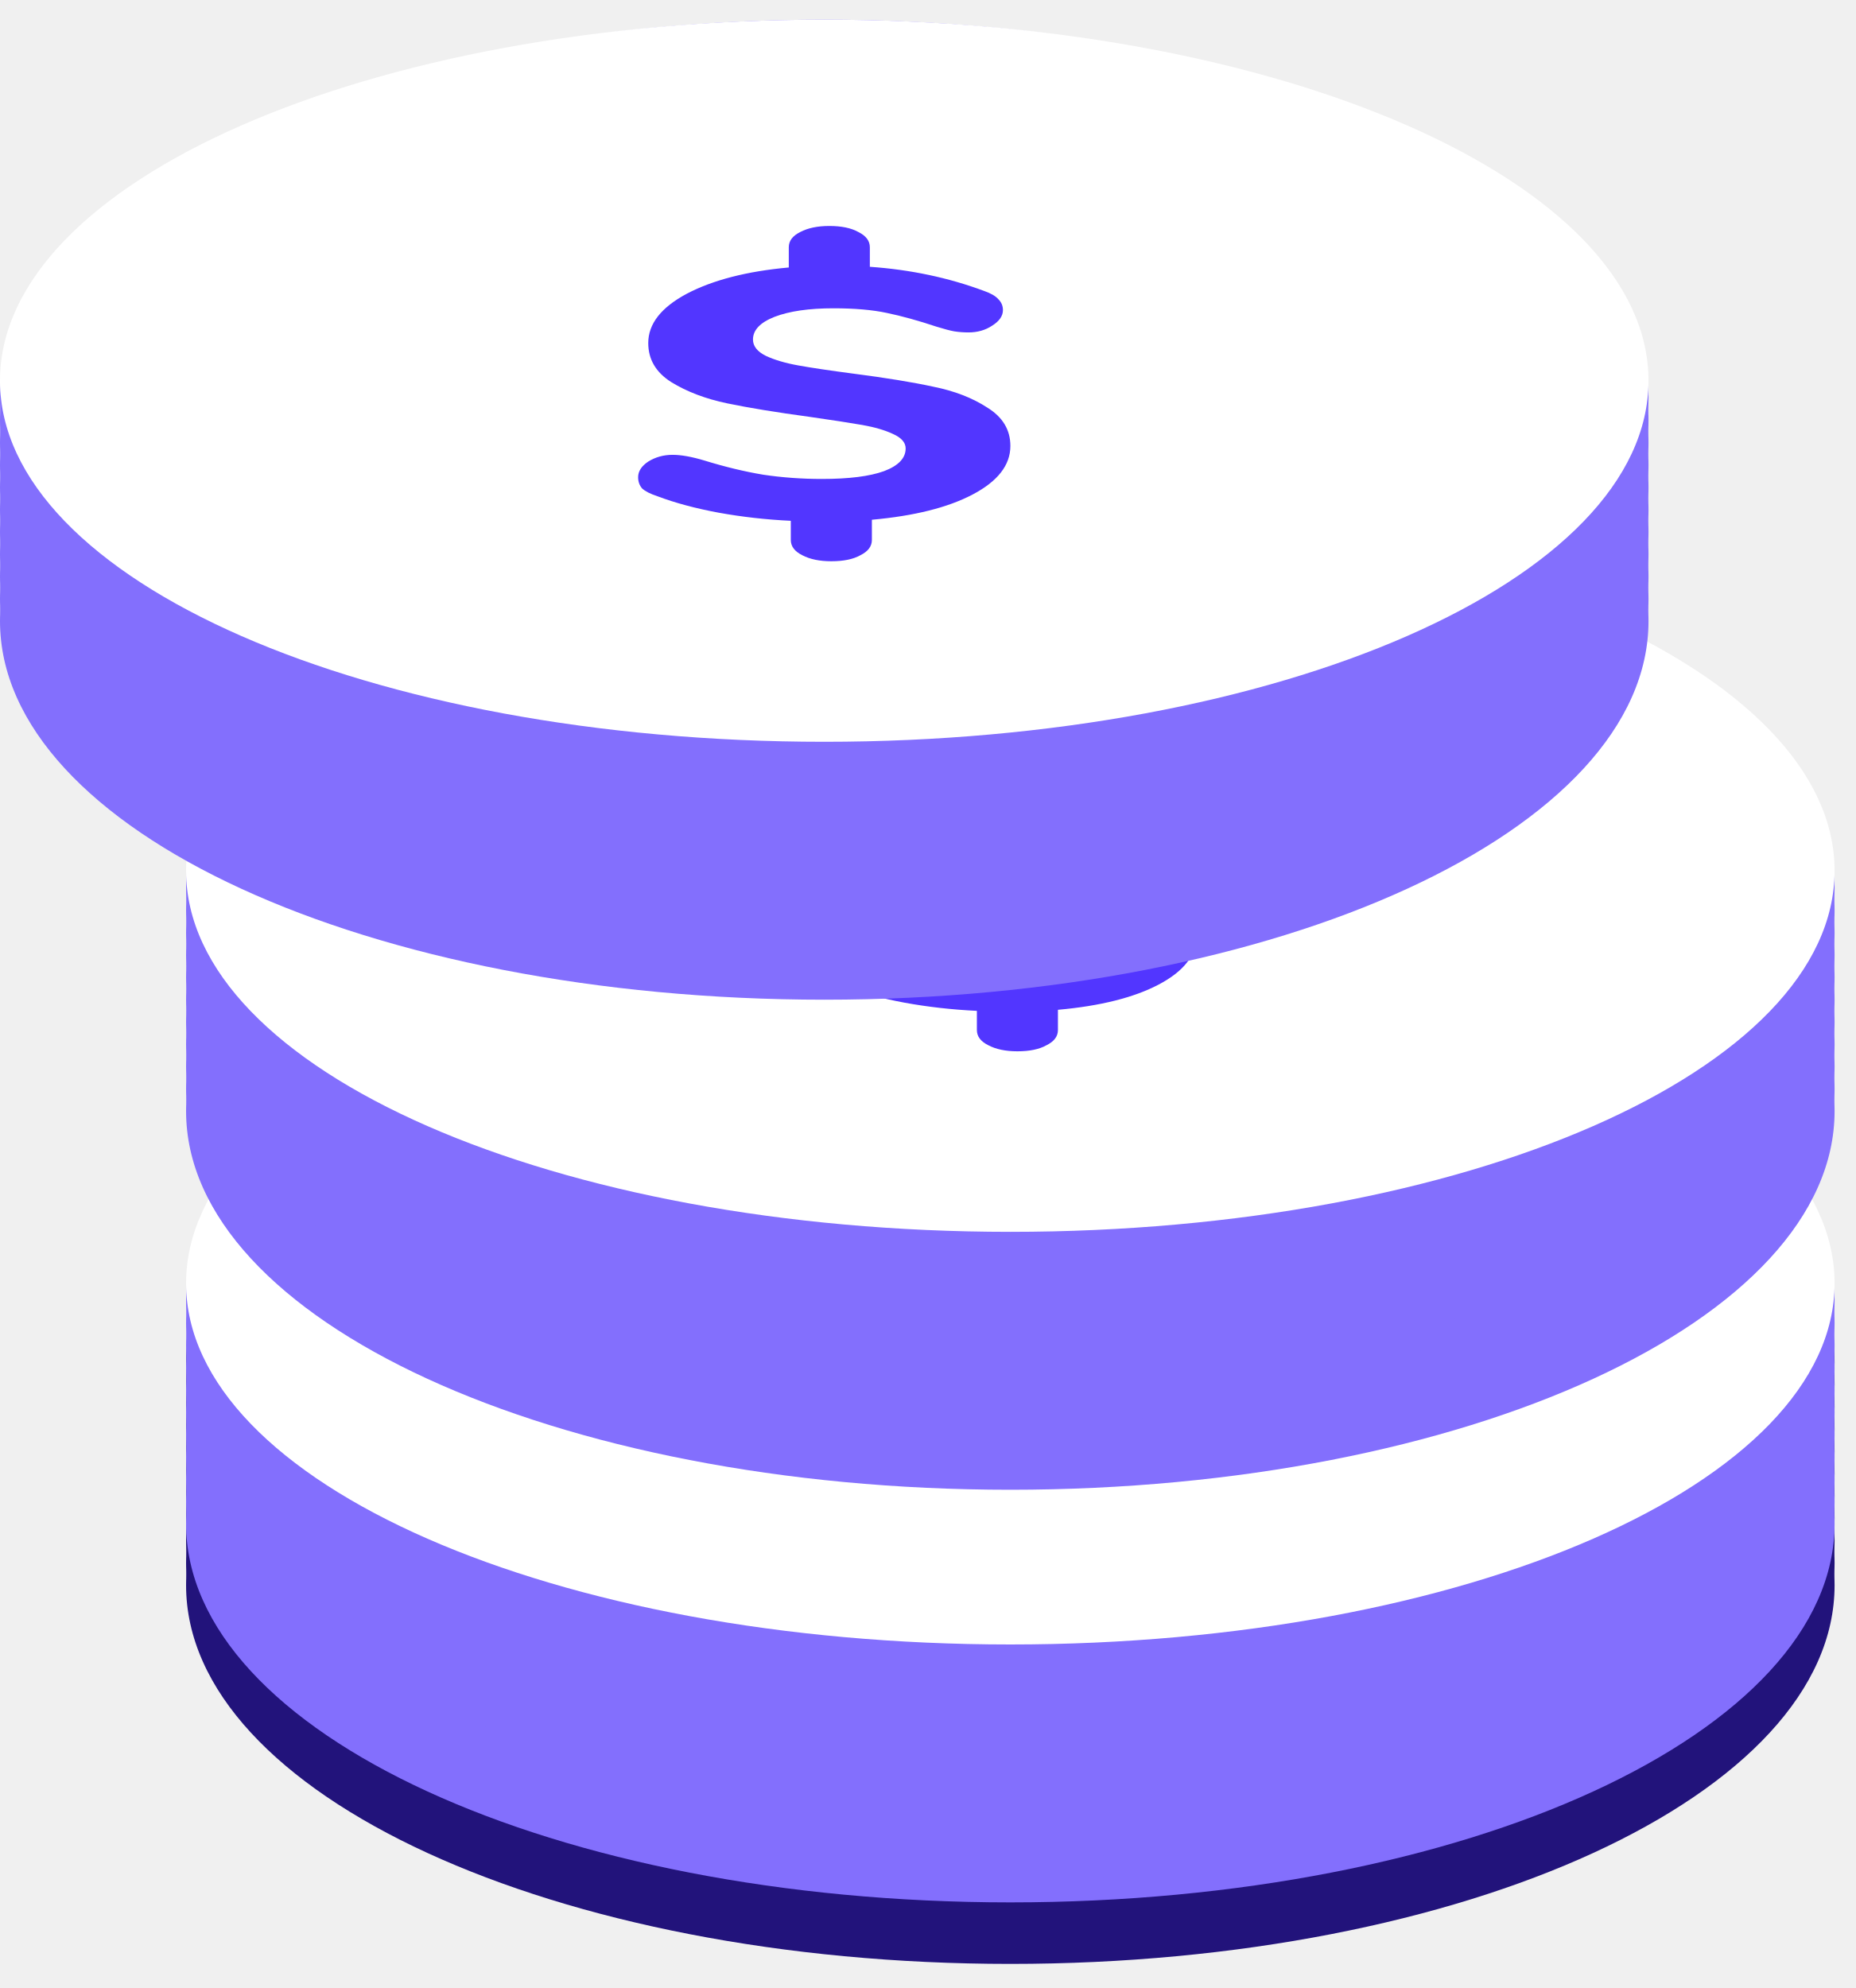
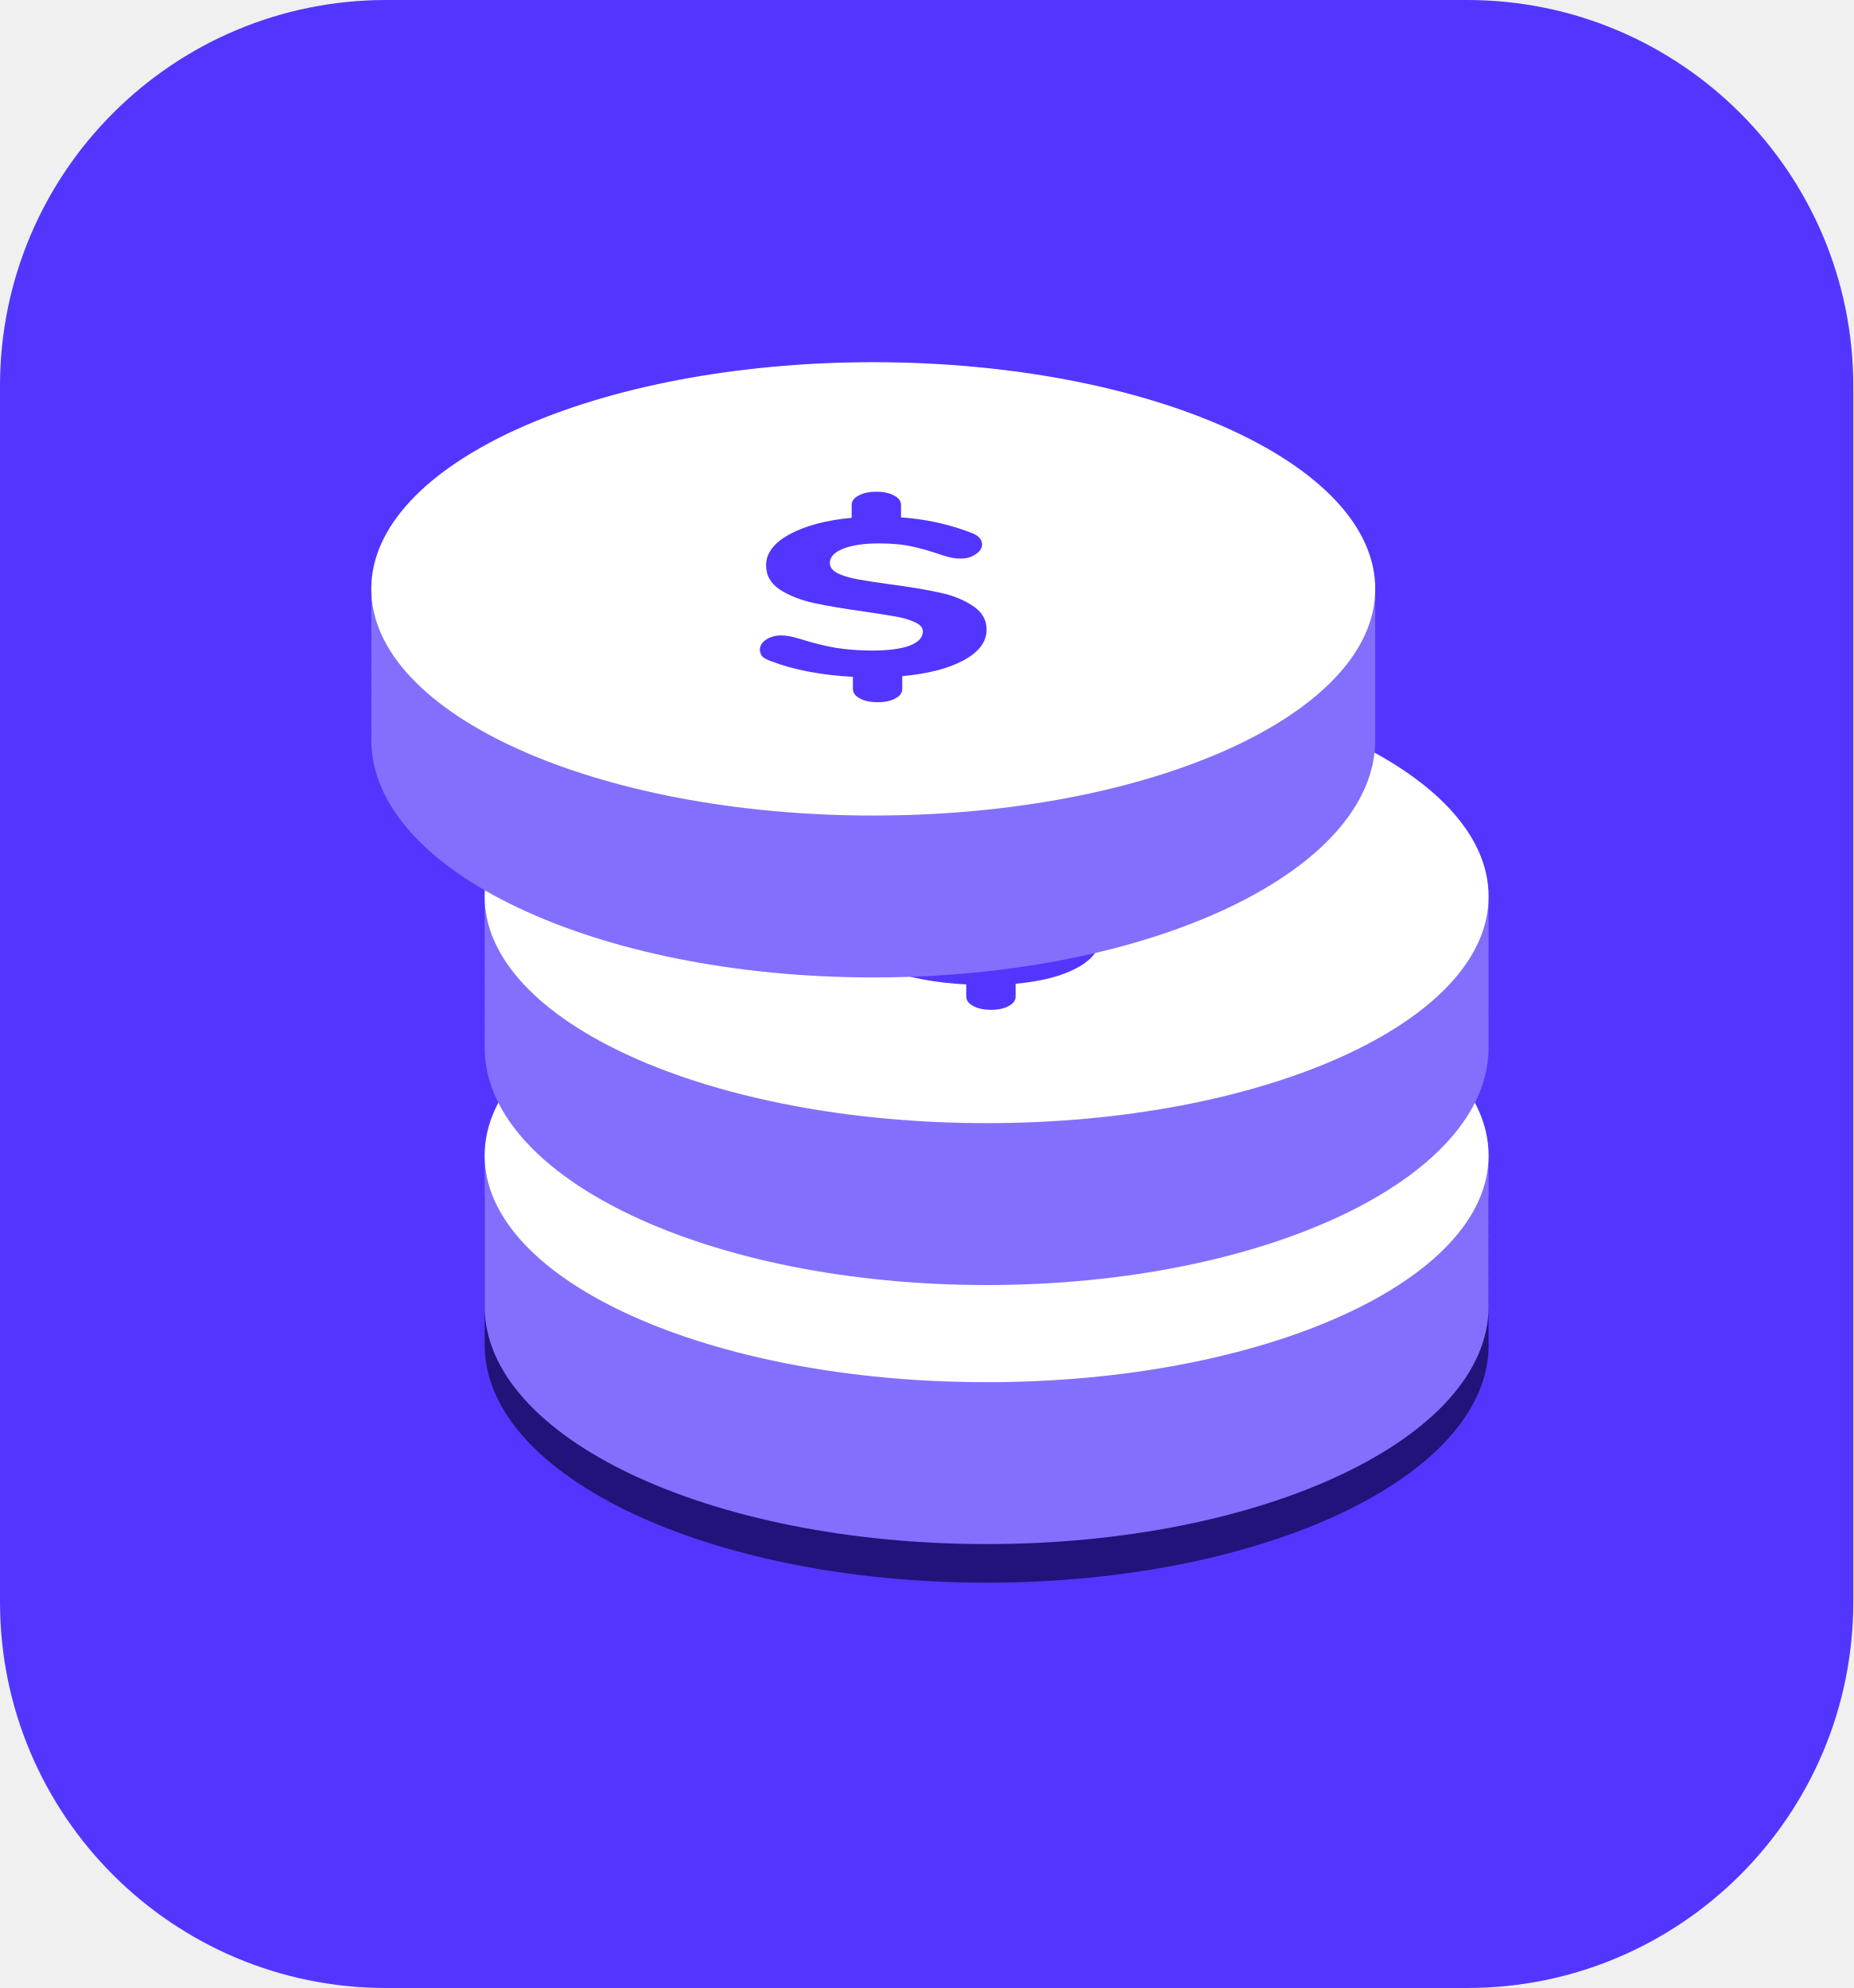
- <svg xmlns="http://www.w3.org/2000/svg" width="70" height="75" viewBox="0 0 70 75" fill="none">
-   <mask id="mask0_4_5058" style="mask-type:alpha" maskUnits="userSpaceOnUse" x="-23" y="-22" width="115" height="117">
-     <rect x="-23" y="-21.029" width="114.804" height="116" rx="20" fill="#5236FF" />
+ <svg xmlns="http://www.w3.org/2000/svg" width="96" height="103" viewBox="0 0 96 103" fill="none">
+   <rect width="96" height="103" rx="20" fill="#5236FF" />
+   <mask id="mask0_1_4127" style="mask-type:alpha" maskUnits="userSpaceOnUse" x="0" y="0" width="96" height="103">
+     <rect width="96" height="103" rx="20" fill="#5236FF" />
  </mask>
-   <g mask="url(#mask0_4_5058)">
-     <path d="M69.212 59.805C69.212 67.695 55.29 74.091 38.116 74.091C20.942 74.091 7.02 67.695 7.02 59.805C7.02 51.915 20.942 45.52 38.116 45.52C55.29 45.52 69.212 51.915 69.212 59.805Z" fill="#22137B" />
-     <path d="M69.212 58.965C69.212 66.854 55.29 73.25 38.116 73.25C20.942 73.25 7.02 66.854 7.02 58.965C7.02 51.075 20.942 44.679 38.116 44.679C55.29 44.679 69.212 51.075 69.212 58.965Z" fill="#22137B" />
-     <path d="M69.212 58.124C69.212 66.014 55.29 72.41 38.116 72.41C20.942 72.41 7.02 66.014 7.02 58.124C7.02 50.235 20.942 43.839 38.116 43.839C55.29 43.839 69.212 50.235 69.212 58.124Z" fill="#22137B" />
-     <path d="M69.212 57.284C69.212 65.174 55.29 71.57 38.116 71.57C20.942 71.57 7.02 65.174 7.02 57.284C7.02 49.394 20.942 42.998 38.116 42.998C55.29 42.998 69.212 49.394 69.212 57.284Z" fill="#22137B" />
-     <path d="M69.212 56.444C69.212 64.333 55.29 70.729 38.116 70.729C20.942 70.729 7.02 64.333 7.02 56.444C7.02 48.554 20.942 42.158 38.116 42.158C55.29 42.158 69.212 48.554 69.212 56.444Z" fill="#22137B" />
-     <path d="M69.212 55.603C69.212 63.493 55.29 69.889 38.116 69.889C20.942 69.889 7.02 63.493 7.02 55.603C7.02 47.714 20.942 41.318 38.116 41.318C55.29 41.318 69.212 47.714 69.212 55.603Z" fill="#22137B" />
-     <path d="M69.212 54.763C69.212 62.653 55.29 69.049 38.116 69.049C20.942 69.049 7.02 62.653 7.02 54.763C7.02 46.873 20.942 40.477 38.116 40.477C55.29 40.477 69.212 46.873 69.212 54.763Z" fill="#22137B" />
-     <path d="M69.212 53.923C69.212 61.812 55.29 68.208 38.116 68.208C20.942 68.208 7.02 61.812 7.02 53.923C7.02 46.033 20.942 39.637 38.116 39.637C55.29 39.637 69.212 46.033 69.212 53.923Z" fill="#22137B" />
-     <path d="M69.212 53.082C69.212 60.972 55.29 67.368 38.116 67.368C20.942 67.368 7.02 60.972 7.02 53.082C7.02 45.193 20.942 38.797 38.116 38.797C55.29 38.797 69.212 45.193 69.212 53.082Z" fill="#22137B" />
-     <path d="M69.212 52.242C69.212 60.132 55.29 66.528 38.116 66.528C20.942 66.528 7.02 60.132 7.02 52.242C7.02 44.352 20.942 37.956 38.116 37.956C55.29 37.956 69.212 44.352 69.212 52.242Z" fill="#22137B" />
-     <path d="M69.212 51.402C69.212 59.291 55.29 65.687 38.116 65.687C20.942 65.687 7.02 59.291 7.02 51.402C7.02 43.512 20.942 37.116 38.116 37.116C55.29 37.116 69.212 43.512 69.212 51.402Z" fill="#22137B" />
-     <path d="M69.212 57.485C69.212 65.374 55.29 71.77 38.116 71.77C20.942 71.77 7.02 65.374 7.02 57.485C7.02 49.595 20.942 43.199 38.116 43.199C55.29 43.199 69.212 49.595 69.212 57.485Z" fill="#836FFD" />
-     <path d="M69.212 56.644C69.212 64.534 55.29 70.93 38.116 70.93C20.942 70.93 7.02 64.534 7.02 56.644C7.02 48.755 20.942 42.359 38.116 42.359C55.29 42.359 69.212 48.755 69.212 56.644Z" fill="#836FFD" />
-     <path d="M69.212 55.804C69.212 63.694 55.29 70.09 38.116 70.09C20.942 70.09 7.02 63.694 7.02 55.804C7.02 47.914 20.942 41.519 38.116 41.519C55.29 41.519 69.212 47.914 69.212 55.804Z" fill="#836FFD" />
-     <path d="M69.212 54.964C69.212 62.853 55.29 69.249 38.116 69.249C20.942 69.249 7.02 62.853 7.02 54.964C7.02 47.074 20.942 40.678 38.116 40.678C55.29 40.678 69.212 47.074 69.212 54.964Z" fill="#836FFD" />
-     <path d="M69.212 54.123C69.212 62.013 55.29 68.409 38.116 68.409C20.942 68.409 7.02 62.013 7.02 54.123C7.02 46.234 20.942 39.838 38.116 39.838C55.29 39.838 69.212 46.234 69.212 54.123Z" fill="#836FFD" />
-     <path d="M69.212 53.283C69.212 61.173 55.29 67.569 38.116 67.569C20.942 67.569 7.02 61.173 7.02 53.283C7.02 45.393 20.942 38.998 38.116 38.998C55.29 38.998 69.212 45.393 69.212 53.283Z" fill="#836FFD" />
-     <path d="M69.212 52.443C69.212 60.332 55.29 66.728 38.116 66.728C20.942 66.728 7.02 60.332 7.02 52.443C7.02 44.553 20.942 38.157 38.116 38.157C55.29 38.157 69.212 44.553 69.212 52.443Z" fill="#836FFD" />
-     <path d="M69.212 51.602C69.212 59.492 55.29 65.888 38.116 65.888C20.942 65.888 7.02 59.492 7.02 51.602C7.02 43.713 20.942 37.317 38.116 37.317C55.29 37.317 69.212 43.713 69.212 51.602Z" fill="#836FFD" />
-     <path d="M69.212 50.762C69.212 58.652 55.29 65.048 38.116 65.048C20.942 65.048 7.02 58.652 7.02 50.762C7.02 42.872 20.942 36.477 38.116 36.477C55.29 36.477 69.212 42.872 69.212 50.762Z" fill="#836FFD" />
-     <path d="M69.212 49.922C69.212 57.811 55.29 64.207 38.116 64.207C20.942 64.207 7.02 57.811 7.02 49.922C7.02 42.032 20.942 35.636 38.116 35.636C55.29 35.636 69.212 42.032 69.212 49.922Z" fill="#836FFD" />
-     <path d="M69.212 49.081C69.212 56.971 55.29 63.367 38.116 63.367C20.942 63.367 7.02 56.971 7.02 49.081C7.02 41.192 20.942 34.796 38.116 34.796C55.29 34.796 69.212 41.192 69.212 49.081Z" fill="#836FFD" />
-     <ellipse cx="38.116" cy="48.418" rx="31.096" ry="13.622" fill="white" />
-     <path d="M45.137 50.879C45.137 51.602 44.661 52.213 43.71 52.713C42.775 53.204 41.51 53.52 39.912 53.663V54.426C39.912 54.667 39.768 54.859 39.479 55.002C39.207 55.153 38.842 55.229 38.383 55.229C37.941 55.229 37.576 55.153 37.287 55.002C36.998 54.859 36.854 54.667 36.854 54.426V53.703C35.919 53.659 35.01 53.556 34.127 53.395C33.26 53.235 32.495 53.029 31.833 52.78C31.561 52.69 31.366 52.592 31.247 52.485C31.145 52.369 31.094 52.226 31.094 52.057C31.094 51.834 31.221 51.638 31.476 51.468C31.748 51.298 32.054 51.214 32.394 51.214C32.716 51.214 33.116 51.285 33.592 51.428C34.373 51.669 35.112 51.847 35.809 51.963C36.523 52.07 37.262 52.124 38.026 52.124C39.046 52.124 39.827 52.026 40.371 51.829C40.915 51.624 41.187 51.339 41.187 50.973C41.187 50.75 41.025 50.567 40.702 50.424C40.397 50.281 40.014 50.169 39.556 50.089C39.097 50.009 38.434 49.906 37.568 49.781C36.31 49.612 35.274 49.442 34.458 49.273C33.642 49.103 32.937 48.836 32.343 48.47C31.765 48.104 31.476 47.613 31.476 46.997C31.476 46.274 31.96 45.654 32.929 45.137C33.914 44.619 35.197 44.289 36.777 44.146V43.383C36.777 43.142 36.922 42.95 37.211 42.808C37.499 42.656 37.865 42.58 38.307 42.58C38.765 42.58 39.131 42.656 39.403 42.808C39.691 42.95 39.836 43.142 39.836 43.383V44.119C41.365 44.227 42.801 44.53 44.143 45.03C44.398 45.119 44.577 45.221 44.678 45.337C44.797 45.453 44.857 45.592 44.857 45.752C44.857 45.975 44.721 46.172 44.449 46.341C44.194 46.511 43.897 46.596 43.557 46.596C43.37 46.596 43.192 46.582 43.022 46.556C42.869 46.529 42.648 46.471 42.359 46.382C41.662 46.15 41.034 45.975 40.473 45.859C39.929 45.743 39.258 45.685 38.459 45.685C37.542 45.685 36.803 45.793 36.242 46.007C35.698 46.221 35.427 46.506 35.427 46.863C35.427 47.113 35.588 47.319 35.911 47.479C36.234 47.631 36.642 47.751 37.134 47.84C37.627 47.93 38.315 48.032 39.199 48.148C40.439 48.309 41.45 48.474 42.232 48.644C43.03 48.804 43.71 49.068 44.271 49.433C44.848 49.79 45.137 50.272 45.137 50.879Z" fill="#5236FF" />
-     <path d="M69.212 41.917C69.212 49.807 55.29 56.203 38.116 56.203C20.942 56.203 7.02 49.807 7.02 41.917C7.02 34.028 20.942 27.632 38.116 27.632C55.29 27.632 69.212 34.028 69.212 41.917Z" fill="#836FFD" />
-     <path d="M69.212 41.077C69.212 48.967 55.29 55.362 38.116 55.362C20.942 55.362 7.02 48.967 7.02 41.077C7.02 33.187 20.942 26.791 38.116 26.791C55.29 26.791 69.212 33.187 69.212 41.077Z" fill="#836FFD" />
-     <path d="M69.212 40.237C69.212 48.126 55.29 54.522 38.116 54.522C20.942 54.522 7.02 48.126 7.02 40.237C7.02 32.347 20.942 25.951 38.116 25.951C55.29 25.951 69.212 32.347 69.212 40.237Z" fill="#836FFD" />
-     <path d="M69.212 39.396C69.212 47.286 55.29 53.682 38.116 53.682C20.942 53.682 7.02 47.286 7.02 39.396C7.02 31.507 20.942 25.111 38.116 25.111C55.29 25.111 69.212 31.507 69.212 39.396Z" fill="#836FFD" />
-     <path d="M69.212 38.556C69.212 46.446 55.29 52.842 38.116 52.842C20.942 52.842 7.02 46.446 7.02 38.556C7.02 30.666 20.942 24.27 38.116 24.27C55.29 24.27 69.212 30.666 69.212 38.556Z" fill="#836FFD" />
-     <path d="M69.212 37.716C69.212 45.605 55.29 52.001 38.116 52.001C20.942 52.001 7.02 45.605 7.02 37.716C7.02 29.826 20.942 23.43 38.116 23.43C55.29 23.43 69.212 29.826 69.212 37.716Z" fill="#836FFD" />
-     <path d="M69.212 36.875C69.212 44.765 55.29 51.161 38.116 51.161C20.942 51.161 7.02 44.765 7.02 36.875C7.02 28.986 20.942 22.59 38.116 22.59C55.29 22.59 69.212 28.986 69.212 36.875Z" fill="#836FFD" />
-     <path d="M69.212 36.035C69.212 43.925 55.29 50.321 38.116 50.321C20.942 50.321 7.02 43.925 7.02 36.035C7.02 28.145 20.942 21.75 38.116 21.75C55.29 21.75 69.212 28.145 69.212 36.035Z" fill="#836FFD" />
-     <path d="M69.212 35.195C69.212 43.084 55.29 49.48 38.116 49.48C20.942 49.48 7.02 43.084 7.02 35.195C7.02 27.305 20.942 20.909 38.116 20.909C55.29 20.909 69.212 27.305 69.212 35.195Z" fill="#836FFD" />
-     <path d="M69.212 34.354C69.212 42.244 55.29 48.64 38.116 48.64C20.942 48.64 7.02 42.244 7.02 34.354C7.02 26.465 20.942 20.069 38.116 20.069C55.29 20.069 69.212 26.465 69.212 34.354Z" fill="#836FFD" />
-     <path d="M69.212 33.514C69.212 41.404 55.29 47.8 38.116 47.8C20.942 47.8 7.02 41.404 7.02 33.514C7.02 25.624 20.942 19.229 38.116 19.229C55.29 19.229 69.212 25.624 69.212 33.514Z" fill="#836FFD" />
-     <ellipse cx="38.116" cy="32.851" rx="31.096" ry="13.622" fill="white" />
-     <path d="M45.137 35.312C45.137 36.034 44.661 36.646 43.71 37.145C42.775 37.636 41.51 37.953 39.912 38.096V38.859C39.912 39.1 39.768 39.291 39.479 39.434C39.207 39.586 38.842 39.662 38.383 39.662C37.941 39.662 37.576 39.586 37.287 39.434C36.998 39.291 36.854 39.1 36.854 38.859V38.136C35.919 38.091 35.01 37.989 34.127 37.828C33.26 37.667 32.495 37.462 31.833 37.212C31.561 37.123 31.366 37.025 31.247 36.918C31.145 36.802 31.094 36.659 31.094 36.489C31.094 36.266 31.221 36.07 31.476 35.901C31.748 35.731 32.054 35.646 32.394 35.646C32.716 35.646 33.116 35.718 33.592 35.86C34.373 36.101 35.112 36.28 35.809 36.396C36.523 36.503 37.262 36.556 38.026 36.556C39.046 36.556 39.827 36.458 40.371 36.262C40.915 36.057 41.187 35.771 41.187 35.405C41.187 35.182 41.025 34.999 40.702 34.856C40.397 34.714 40.014 34.602 39.556 34.522C39.097 34.441 38.434 34.339 37.568 34.214C36.31 34.044 35.274 33.875 34.458 33.705C33.642 33.536 32.937 33.268 32.343 32.902C31.765 32.536 31.476 32.046 31.476 31.43C31.476 30.707 31.96 30.087 32.929 29.569C33.914 29.052 35.197 28.722 36.777 28.579V27.816C36.777 27.575 36.922 27.383 37.211 27.24C37.499 27.088 37.865 27.013 38.307 27.013C38.765 27.013 39.131 27.088 39.403 27.24C39.691 27.383 39.836 27.575 39.836 27.816V28.552C41.365 28.659 42.801 28.962 44.143 29.462C44.398 29.551 44.577 29.654 44.678 29.77C44.797 29.886 44.857 30.024 44.857 30.185C44.857 30.408 44.721 30.604 44.449 30.774C44.194 30.944 43.897 31.028 43.557 31.028C43.37 31.028 43.192 31.015 43.022 30.988C42.869 30.961 42.648 30.903 42.359 30.814C41.662 30.582 41.034 30.408 40.473 30.292C39.929 30.176 39.258 30.118 38.459 30.118C37.542 30.118 36.803 30.225 36.242 30.439C35.698 30.654 35.427 30.939 35.427 31.296C35.427 31.546 35.588 31.751 35.911 31.912C36.234 32.063 36.642 32.184 37.134 32.273C37.627 32.362 38.315 32.465 39.199 32.581C40.439 32.742 41.45 32.907 42.232 33.076C43.03 33.237 43.71 33.5 44.271 33.866C44.848 34.223 45.137 34.705 45.137 35.312Z" fill="#5236FF" />
-     <path d="M62.192 23.43C62.192 31.32 48.27 37.715 31.096 37.715C13.922 37.715 0 31.32 0 23.43C0 15.54 13.922 9.144 31.096 9.144C48.27 9.144 62.192 15.54 62.192 23.43Z" fill="#836FFD" />
-     <path d="M62.192 22.59C62.192 30.479 48.27 36.875 31.096 36.875C13.922 36.875 0 30.479 0 22.59C0 14.7 13.922 8.304 31.096 8.304C48.27 8.304 62.192 14.7 62.192 22.59Z" fill="#836FFD" />
-     <path d="M62.192 21.749C62.192 29.639 48.27 36.035 31.096 36.035C13.922 36.035 0 29.639 0 21.749C0 13.86 13.922 7.464 31.096 7.464C48.27 7.464 62.192 13.86 62.192 21.749Z" fill="#836FFD" />
-     <path d="M62.192 20.909C62.192 28.799 48.27 35.194 31.096 35.194C13.922 35.194 0 28.799 0 20.909C0 13.019 13.922 6.623 31.096 6.623C48.27 6.623 62.192 13.019 62.192 20.909Z" fill="#836FFD" />
-     <path d="M62.192 20.069C62.192 27.958 48.27 34.354 31.096 34.354C13.922 34.354 0 27.958 0 20.069C0 12.179 13.922 5.783 31.096 5.783C48.27 5.783 62.192 12.179 62.192 20.069Z" fill="#836FFD" />
-     <path d="M62.192 19.228C62.192 27.118 48.27 33.514 31.096 33.514C13.922 33.514 0 27.118 0 19.228C0 11.339 13.922 4.943 31.096 4.943C48.27 4.943 62.192 11.339 62.192 19.228Z" fill="#836FFD" />
-     <path d="M62.192 18.388C62.192 26.278 48.27 32.673 31.096 32.673C13.922 32.673 0 26.278 0 18.388C0 10.498 13.922 4.102 31.096 4.102C48.27 4.102 62.192 10.498 62.192 18.388Z" fill="#836FFD" />
-     <path d="M62.192 17.548C62.192 25.437 48.27 31.833 31.096 31.833C13.922 31.833 0 25.437 0 17.548C0 9.658 13.922 3.262 31.096 3.262C48.27 3.262 62.192 9.658 62.192 17.548Z" fill="#836FFD" />
-     <path d="M62.192 16.707C62.192 24.597 48.27 30.993 31.096 30.993C13.922 30.993 0 24.597 0 16.707C0 8.818 13.922 2.422 31.096 2.422C48.27 2.422 62.192 8.818 62.192 16.707Z" fill="#836FFD" />
-     <path d="M62.192 15.867C62.192 23.757 48.27 30.152 31.096 30.152C13.922 30.152 0 23.757 0 15.867C0 7.977 13.922 1.581 31.096 1.581C48.27 1.581 62.192 7.977 62.192 15.867Z" fill="#836FFD" />
-     <path d="M62.192 15.027C62.192 22.916 48.27 29.312 31.096 29.312C13.922 29.312 0 22.916 0 15.027C0 7.137 13.922 0.741 31.096 0.741C48.27 0.741 62.192 7.137 62.192 15.027Z" fill="#836FFD" />
-     <ellipse cx="31.096" cy="14.363" rx="31.096" ry="13.622" fill="white" />
-     <path d="M38.118 16.824C38.118 17.547 37.642 18.158 36.69 18.658C35.756 19.149 34.49 19.465 32.893 19.608V20.371C32.893 20.612 32.748 20.804 32.459 20.947C32.188 21.099 31.822 21.174 31.363 21.174C30.922 21.174 30.556 21.099 30.268 20.947C29.979 20.804 29.834 20.612 29.834 20.371V19.648C28.9 19.604 27.991 19.501 27.107 19.341C26.241 19.18 25.476 18.975 24.813 18.725C24.541 18.636 24.346 18.538 24.227 18.43C24.125 18.314 24.074 18.172 24.074 18.002C24.074 17.779 24.202 17.583 24.456 17.413C24.728 17.244 25.034 17.159 25.374 17.159C25.697 17.159 26.096 17.23 26.572 17.373C27.354 17.614 28.093 17.792 28.789 17.908C29.503 18.015 30.242 18.069 31.007 18.069C32.026 18.069 32.808 17.971 33.352 17.774C33.895 17.569 34.167 17.284 34.167 16.918C34.167 16.695 34.006 16.512 33.683 16.369C33.377 16.226 32.995 16.115 32.536 16.034C32.077 15.954 31.415 15.851 30.548 15.727C29.291 15.557 28.254 15.387 27.439 15.218C26.623 15.048 25.918 14.781 25.323 14.415C24.745 14.049 24.456 13.558 24.456 12.942C24.456 12.22 24.941 11.599 25.909 11.082C26.895 10.564 28.178 10.234 29.758 10.091V9.328C29.758 9.087 29.902 8.896 30.191 8.753C30.48 8.601 30.845 8.525 31.287 8.525C31.746 8.525 32.111 8.601 32.383 8.753C32.672 8.896 32.816 9.087 32.816 9.328V10.065C34.346 10.172 35.781 10.475 37.124 10.975C37.379 11.064 37.557 11.167 37.659 11.283C37.778 11.399 37.837 11.537 37.837 11.698C37.837 11.921 37.701 12.117 37.429 12.287C37.175 12.456 36.877 12.541 36.537 12.541C36.35 12.541 36.172 12.527 36.002 12.501C35.849 12.474 35.628 12.416 35.34 12.327C34.643 12.095 34.014 11.921 33.453 11.805C32.91 11.689 32.239 11.631 31.44 11.631C30.523 11.631 29.783 11.738 29.223 11.952C28.679 12.166 28.407 12.452 28.407 12.809C28.407 13.058 28.569 13.264 28.891 13.424C29.214 13.576 29.622 13.697 30.115 13.786C30.607 13.875 31.296 13.978 32.179 14.094C33.419 14.254 34.431 14.419 35.212 14.589C36.011 14.749 36.69 15.013 37.251 15.379C37.829 15.736 38.118 16.217 38.118 16.824Z" fill="#5236FF" />
+   <g mask="url(#mask0_1_4127)">
+     <path d="M77.11 69.685C77.11 76.486 65.468 82 51.107 82C36.746 82 25.105 76.486 25.105 69.685C25.105 62.883 36.746 57.37 51.107 57.37C65.468 57.37 77.11 62.883 77.11 69.685Z" fill="#22137B" />
+     <path d="M77.11 68.96C77.11 75.762 65.468 81.275 51.107 81.275C36.746 81.275 25.105 75.762 25.105 68.96C25.105 62.159 36.746 56.645 51.107 56.645C65.468 56.645 77.11 62.159 77.11 68.96Z" fill="#22137B" />
+     <path d="M77.11 68.236C77.11 75.037 65.468 80.551 51.107 80.551C36.746 80.551 25.105 75.037 25.105 68.236C25.105 61.434 36.746 55.921 51.107 55.921C65.468 55.921 77.11 61.434 77.11 68.236Z" fill="#22137B" />
+     <path d="M77.11 67.511C77.11 74.313 65.468 79.827 51.107 79.827C36.746 79.827 25.105 74.313 25.105 67.511C25.105 60.71 36.746 55.196 51.107 55.196C65.468 55.196 77.11 60.71 77.11 67.511Z" fill="#22137B" />
+     <path d="M77.11 66.787C77.11 73.589 65.468 79.102 51.107 79.102C36.746 79.102 25.105 73.589 25.105 66.787C25.105 59.986 36.746 54.472 51.107 54.472C65.468 54.472 77.11 59.986 77.11 66.787Z" fill="#22137B" />
+     <path d="M77.11 66.063C77.11 72.864 65.468 78.378 51.107 78.378C36.746 78.378 25.105 72.864 25.105 66.063C25.105 59.261 36.746 53.748 51.107 53.748C65.468 53.748 77.11 59.261 77.11 66.063Z" fill="#22137B" />
+     <path d="M77.11 65.338C77.11 72.14 65.468 77.653 51.107 77.653C36.746 77.653 25.105 72.14 25.105 65.338C25.105 58.537 36.746 53.023 51.107 53.023C65.468 53.023 77.11 58.537 77.11 65.338Z" fill="#22137B" />
+     <path d="M77.11 64.614C77.11 71.415 65.468 76.929 51.107 76.929C36.746 76.929 25.105 71.415 25.105 64.614C25.105 57.812 36.746 52.299 51.107 52.299C65.468 52.299 77.11 57.812 77.11 64.614Z" fill="#22137B" />
+     <path d="M77.11 63.889C77.11 70.691 65.468 76.205 51.107 76.205C36.746 76.205 25.105 70.691 25.105 63.889C25.105 57.088 36.746 51.574 51.107 51.574C65.468 51.574 77.11 57.088 77.11 63.889Z" fill="#22137B" />
+     <path d="M77.11 63.165C77.11 69.966 65.468 75.48 51.107 75.48C36.746 75.48 25.105 69.966 25.105 63.165C25.105 56.364 36.746 50.85 51.107 50.85C65.468 50.85 77.11 56.364 77.11 63.165Z" fill="#22137B" />
+     <path d="M77.11 62.441C77.11 69.242 65.468 74.756 51.107 74.756C36.746 74.756 25.105 69.242 25.105 62.441C25.105 55.639 36.746 50.126 51.107 50.126C65.468 50.126 77.11 55.639 77.11 62.441Z" fill="#22137B" />
+     <path d="M77.11 67.685C77.11 74.486 65.468 80 51.107 80C36.746 80 25.105 74.486 25.105 67.685C25.105 60.883 36.746 55.37 51.107 55.37C65.468 55.37 77.11 60.883 77.11 67.685Z" fill="#836FFD" />
+     <path d="M77.11 66.96C77.11 73.762 65.468 79.275 51.107 79.275C36.746 79.275 25.105 73.762 25.105 66.96C25.105 60.159 36.746 54.645 51.107 54.645C65.468 54.645 77.11 60.159 77.11 66.96Z" fill="#836FFD" />
+     <path d="M77.11 66.236C77.11 73.037 65.468 78.551 51.107 78.551C36.746 78.551 25.105 73.037 25.105 66.236C25.105 59.434 36.746 53.921 51.107 53.921C65.468 53.921 77.11 59.434 77.11 66.236Z" fill="#836FFD" />
+     <path d="M77.11 65.511C77.11 72.313 65.468 77.827 51.107 77.827C36.746 77.827 25.105 72.313 25.105 65.511C25.105 58.71 36.746 53.196 51.107 53.196C65.468 53.196 77.11 58.71 77.11 65.511Z" fill="#836FFD" />
+     <path d="M77.11 64.787C77.11 71.589 65.468 77.102 51.107 77.102C36.746 77.102 25.105 71.589 25.105 64.787C25.105 57.986 36.746 52.472 51.107 52.472C65.468 52.472 77.11 57.986 77.11 64.787Z" fill="#836FFD" />
+     <path d="M77.11 64.063C77.11 70.864 65.468 76.378 51.107 76.378C36.746 76.378 25.105 70.864 25.105 64.063C25.105 57.261 36.746 51.748 51.107 51.748C65.468 51.748 77.11 57.261 77.11 64.063Z" fill="#836FFD" />
+     <path d="M77.11 63.338C77.11 70.14 65.468 75.653 51.107 75.653C36.746 75.653 25.105 70.14 25.105 63.338C25.105 56.537 36.746 51.023 51.107 51.023C65.468 51.023 77.11 56.537 77.11 63.338Z" fill="#836FFD" />
+     <path d="M77.11 62.614C77.11 69.415 65.468 74.929 51.107 74.929C36.746 74.929 25.105 69.415 25.105 62.614C25.105 55.812 36.746 50.299 51.107 50.299C65.468 50.299 77.11 55.812 77.11 62.614Z" fill="#836FFD" />
+     <path d="M77.11 61.889C77.11 68.691 65.468 74.205 51.107 74.205C36.746 74.205 25.105 68.691 25.105 61.889C25.105 55.088 36.746 49.574 51.107 49.574C65.468 49.574 77.11 55.088 77.11 61.889Z" fill="#836FFD" />
+     <path d="M77.11 61.165C77.11 67.966 65.468 73.48 51.107 73.48C36.746 73.48 25.105 67.966 25.105 61.165C25.105 54.364 36.746 48.85 51.107 48.85C65.468 48.85 77.11 54.364 77.11 61.165Z" fill="#836FFD" />
+     <path d="M77.11 60.441C77.11 67.242 65.468 72.756 51.107 72.756C36.746 72.756 25.105 67.242 25.105 60.441C25.105 53.639 36.746 48.126 51.107 48.126C65.468 48.126 77.11 53.639 77.11 60.441Z" fill="#836FFD" />
+     <ellipse cx="51.107" cy="59.869" rx="26.003" ry="11.743" fill="white" />
+     <path d="M56.979 61.99C56.979 62.613 56.581 63.14 55.785 63.571C55.004 63.994 53.945 64.267 52.609 64.39V65.048C52.609 65.256 52.489 65.421 52.247 65.544C52.02 65.675 51.714 65.74 51.331 65.74C50.961 65.74 50.656 65.675 50.414 65.544C50.173 65.421 50.052 65.256 50.052 65.048V64.425C49.27 64.386 48.51 64.298 47.772 64.159C47.047 64.021 46.407 63.844 45.853 63.629C45.626 63.552 45.463 63.467 45.363 63.375C45.278 63.275 45.235 63.152 45.235 63.005C45.235 62.813 45.342 62.644 45.555 62.498C45.782 62.352 46.038 62.279 46.322 62.279C46.592 62.279 46.926 62.34 47.324 62.463C47.978 62.671 48.596 62.825 49.178 62.925C49.775 63.017 50.393 63.063 51.032 63.063C51.885 63.063 52.538 62.978 52.993 62.809C53.448 62.632 53.675 62.386 53.675 62.071C53.675 61.879 53.54 61.721 53.27 61.598C53.014 61.475 52.695 61.379 52.311 61.309C51.928 61.24 51.373 61.151 50.649 61.044C49.597 60.898 48.731 60.752 48.049 60.605C47.367 60.459 46.777 60.228 46.28 59.913C45.797 59.598 45.555 59.175 45.555 58.644C45.555 58.021 45.96 57.486 46.77 57.04C47.594 56.594 48.667 56.309 49.988 56.186V55.528C49.988 55.321 50.109 55.155 50.35 55.032C50.592 54.901 50.897 54.836 51.267 54.836C51.65 54.836 51.956 54.901 52.183 55.032C52.425 55.155 52.546 55.321 52.546 55.528V56.163C53.824 56.255 55.025 56.517 56.147 56.947C56.361 57.024 56.51 57.113 56.595 57.213C56.694 57.313 56.744 57.432 56.744 57.571C56.744 57.763 56.63 57.932 56.403 58.078C56.19 58.224 55.941 58.297 55.657 58.297C55.501 58.297 55.352 58.286 55.21 58.263C55.082 58.24 54.897 58.19 54.656 58.113C54.073 57.913 53.547 57.763 53.078 57.663C52.624 57.563 52.062 57.513 51.395 57.513C50.627 57.513 50.009 57.605 49.541 57.79C49.086 57.974 48.858 58.221 48.858 58.528C48.858 58.744 48.993 58.921 49.263 59.059C49.533 59.19 49.874 59.294 50.286 59.371C50.699 59.448 51.274 59.536 52.013 59.636C53.05 59.775 53.895 59.917 54.549 60.063C55.217 60.202 55.785 60.428 56.254 60.744C56.737 61.051 56.979 61.467 56.979 61.99Z" fill="#5236FF" />
+     <path d="M77.11 54.264C77.11 61.065 65.468 66.579 51.107 66.579C36.746 66.579 25.105 61.065 25.105 54.264C25.105 47.462 36.746 41.949 51.107 41.949C65.468 41.949 77.11 47.462 77.11 54.264Z" fill="#836FFD" />
+     <path d="M77.11 53.539C77.11 60.341 65.468 65.855 51.107 65.855C36.746 65.855 25.105 60.341 25.105 53.539C25.105 46.738 36.746 41.224 51.107 41.224C65.468 41.224 77.11 46.738 77.11 53.539Z" fill="#836FFD" />
+     <path d="M77.11 52.815C77.11 59.617 65.468 65.13 51.107 65.13C36.746 65.13 25.105 59.617 25.105 52.815C25.105 46.014 36.746 40.5 51.107 40.5C65.468 40.5 77.11 46.014 77.11 52.815Z" fill="#836FFD" />
+     <path d="M77.11 52.091C77.11 58.892 65.468 64.406 51.107 64.406C36.746 64.406 25.105 58.892 25.105 52.091C25.105 45.289 36.746 39.776 51.107 39.776C65.468 39.776 77.11 45.289 77.11 52.091Z" fill="#836FFD" />
+     <path d="M77.11 51.366C77.11 58.168 65.468 63.681 51.107 63.681C36.746 63.681 25.105 58.168 25.105 51.366C25.105 44.565 36.746 39.051 51.107 39.051C65.468 39.051 77.11 44.565 77.11 51.366Z" fill="#836FFD" />
+     <path d="M77.11 50.642C77.11 57.443 65.468 62.957 51.107 62.957C36.746 62.957 25.105 57.443 25.105 50.642C25.105 43.84 36.746 38.327 51.107 38.327C65.468 38.327 77.11 43.84 77.11 50.642Z" fill="#836FFD" />
+     <path d="M77.11 49.917C77.11 56.719 65.468 62.233 51.107 62.233C36.746 62.233 25.105 56.719 25.105 49.917C25.105 43.116 36.746 37.602 51.107 37.602C65.468 37.602 77.11 43.116 77.11 49.917Z" fill="#836FFD" />
+     <path d="M77.11 49.193C77.11 55.994 65.468 61.508 51.107 61.508C36.746 61.508 25.105 55.994 25.105 49.193C25.105 42.392 36.746 36.878 51.107 36.878C65.468 36.878 77.11 42.392 77.11 49.193Z" fill="#836FFD" />
+     <path d="M77.11 48.468C77.11 55.27 65.468 60.784 51.107 60.784C36.746 60.784 25.105 55.27 25.105 48.468C25.105 41.667 36.746 36.153 51.107 36.153C65.468 36.153 77.11 41.667 77.11 48.468Z" fill="#836FFD" />
+     <path d="M77.11 47.744C77.11 54.546 65.468 60.059 51.107 60.059C36.746 60.059 25.105 54.546 25.105 47.744C25.105 40.943 36.746 35.429 51.107 35.429C65.468 35.429 77.11 40.943 77.11 47.744Z" fill="#836FFD" />
+     <path d="M77.11 47.02C77.11 53.821 65.468 59.335 51.107 59.335C36.746 59.335 25.105 53.821 25.105 47.02C25.105 40.218 36.746 34.705 51.107 34.705C65.468 34.705 77.11 40.218 77.11 47.02Z" fill="#836FFD" />
+     <ellipse cx="51.107" cy="46.448" rx="26.003" ry="11.743" fill="white" />
+     <path d="M56.979 48.569C56.979 49.192 56.581 49.719 55.785 50.15C55.004 50.573 53.945 50.846 52.609 50.969V51.627C52.609 51.835 52.489 52 52.247 52.123C52.02 52.254 51.714 52.319 51.331 52.319C50.961 52.319 50.656 52.254 50.414 52.123C50.173 52 50.052 51.835 50.052 51.627V51.004C49.27 50.965 48.51 50.877 47.772 50.739C47.047 50.6 46.407 50.423 45.853 50.208C45.626 50.131 45.463 50.046 45.363 49.954C45.278 49.854 45.235 49.731 45.235 49.585C45.235 49.392 45.342 49.223 45.555 49.077C45.782 48.931 46.038 48.858 46.322 48.858C46.592 48.858 46.926 48.919 47.324 49.042C47.978 49.25 48.596 49.404 49.178 49.504C49.775 49.596 50.393 49.642 51.032 49.642C51.885 49.642 52.538 49.558 52.993 49.388C53.448 49.212 53.675 48.965 53.675 48.65C53.675 48.458 53.54 48.3 53.27 48.177C53.014 48.054 52.695 47.958 52.311 47.888C51.928 47.819 51.373 47.731 50.649 47.623C49.597 47.477 48.731 47.331 48.049 47.184C47.367 47.038 46.777 46.807 46.28 46.492C45.797 46.177 45.555 45.754 45.555 45.223C45.555 44.6 45.96 44.065 46.77 43.619C47.594 43.173 48.667 42.888 49.988 42.765V42.107C49.988 41.9 50.109 41.734 50.35 41.611C50.592 41.48 50.897 41.415 51.267 41.415C51.65 41.415 51.956 41.48 52.183 41.611C52.425 41.734 52.546 41.9 52.546 42.107V42.742C53.824 42.834 55.025 43.096 56.147 43.527C56.361 43.603 56.51 43.692 56.595 43.792C56.694 43.892 56.744 44.011 56.744 44.15C56.744 44.342 56.63 44.511 56.403 44.657C56.19 44.804 55.941 44.877 55.657 44.877C55.501 44.877 55.352 44.865 55.21 44.842C55.082 44.819 54.897 44.769 54.656 44.692C54.073 44.492 53.547 44.342 53.078 44.242C52.624 44.142 52.062 44.092 51.395 44.092C50.627 44.092 50.009 44.184 49.541 44.369C49.086 44.553 48.858 44.8 48.858 45.107C48.858 45.323 48.993 45.5 49.263 45.638C49.533 45.769 49.874 45.873 50.286 45.95C50.699 46.027 51.274 46.115 52.013 46.215C53.05 46.354 53.895 46.496 54.549 46.642C55.217 46.781 55.785 47.008 56.254 47.323C56.737 47.631 56.979 48.046 56.979 48.569Z" fill="#5236FF" />
+     <path d="M71.238 38.327C71.238 45.128 59.596 50.642 45.235 50.642C30.874 50.642 19.232 45.128 19.232 38.327C19.232 31.525 30.874 26.012 45.235 26.012C59.596 26.012 71.238 31.525 71.238 38.327Z" fill="#836FFD" />
+     <path d="M71.238 37.602C71.238 44.404 59.596 49.918 45.235 49.918C30.874 49.918 19.232 44.404 19.232 37.602C19.232 30.801 30.874 25.287 45.235 25.287C59.596 25.287 71.238 30.801 71.238 37.602Z" fill="#836FFD" />
+     <path d="M71.238 36.878C71.238 43.679 59.596 49.193 45.235 49.193C30.874 49.193 19.232 43.679 19.232 36.878C19.232 30.077 30.874 24.563 45.235 24.563C59.596 24.563 71.238 30.077 71.238 36.878Z" fill="#836FFD" />
+     <path d="M71.238 36.154C71.238 42.955 59.596 48.469 45.235 48.469C30.874 48.469 19.232 42.955 19.232 36.154C19.232 29.352 30.874 23.838 45.235 23.838C59.596 23.838 71.238 29.352 71.238 36.154Z" fill="#836FFD" />
+     <path d="M71.238 35.429C71.238 42.231 59.596 47.744 45.235 47.744C30.874 47.744 19.232 42.231 19.232 35.429C19.232 28.628 30.874 23.114 45.235 23.114C59.596 23.114 71.238 28.628 71.238 35.429Z" fill="#836FFD" />
+     <path d="M71.238 34.705C71.238 41.506 59.596 47.02 45.235 47.02C30.874 47.02 19.232 41.506 19.232 34.705C19.232 27.903 30.874 22.39 45.235 22.39C59.596 22.39 71.238 27.903 71.238 34.705Z" fill="#836FFD" />
+     <path d="M71.238 33.98C71.238 40.782 59.596 46.295 45.235 46.295C30.874 46.295 19.232 40.782 19.232 33.98C19.232 27.179 30.874 21.665 45.235 21.665C59.596 21.665 71.238 27.179 71.238 33.98Z" fill="#836FFD" />
+     <path d="M71.238 33.256C71.238 40.057 59.596 45.571 45.235 45.571C30.874 45.571 19.232 40.057 19.232 33.256C19.232 26.454 30.874 20.941 45.235 20.941C59.596 20.941 71.238 26.454 71.238 33.256Z" fill="#836FFD" />
+     <path d="M71.238 32.532C71.238 39.333 59.596 44.847 45.235 44.847C30.874 44.847 19.232 39.333 19.232 32.532C19.232 25.73 30.874 20.216 45.235 20.216C59.596 20.216 71.238 25.73 71.238 32.532Z" fill="#836FFD" />
+     <path d="M71.238 31.807C71.238 38.609 59.596 44.122 45.235 44.122C30.874 44.122 19.232 38.609 19.232 31.807C19.232 25.006 30.874 19.492 45.235 19.492C59.596 19.492 71.238 25.006 71.238 31.807Z" fill="#836FFD" />
+     <path d="M71.238 31.083C71.238 37.884 59.596 43.398 45.235 43.398C30.874 43.398 19.232 37.884 19.232 31.083C19.232 24.281 30.874 18.768 45.235 18.768C59.596 18.768 71.238 24.281 71.238 31.083Z" fill="#836FFD" />
+     <ellipse cx="45.235" cy="30.511" rx="26.003" ry="11.743" fill="white" />
+     <path d="M51.106 32.632C51.106 33.255 50.709 33.782 49.913 34.213C49.132 34.636 48.073 34.909 46.737 35.032V35.69C46.737 35.898 46.617 36.063 46.375 36.186C46.148 36.317 45.842 36.382 45.459 36.382C45.089 36.382 44.784 36.317 44.542 36.186C44.301 36.063 44.18 35.898 44.18 35.69V35.067C43.398 35.028 42.638 34.94 41.9 34.801C41.175 34.663 40.535 34.486 39.981 34.271C39.754 34.194 39.591 34.109 39.491 34.017C39.406 33.917 39.363 33.794 39.363 33.648C39.363 33.455 39.47 33.286 39.683 33.14C39.91 32.994 40.166 32.921 40.45 32.921C40.72 32.921 41.054 32.982 41.452 33.105C42.105 33.313 42.724 33.467 43.306 33.567C43.903 33.659 44.521 33.705 45.16 33.705C46.013 33.705 46.666 33.621 47.121 33.451C47.576 33.275 47.803 33.028 47.803 32.713C47.803 32.521 47.668 32.363 47.398 32.24C47.142 32.117 46.823 32.021 46.439 31.951C46.055 31.882 45.501 31.794 44.777 31.686C43.725 31.54 42.858 31.394 42.176 31.247C41.495 31.101 40.905 30.87 40.408 30.555C39.925 30.24 39.683 29.817 39.683 29.286C39.683 28.663 40.088 28.128 40.898 27.682C41.722 27.236 42.795 26.951 44.116 26.828V26.17C44.116 25.962 44.237 25.797 44.478 25.674C44.72 25.543 45.025 25.478 45.395 25.478C45.778 25.478 46.084 25.543 46.311 25.674C46.553 25.797 46.673 25.962 46.673 26.17V26.805C47.952 26.897 49.153 27.159 50.275 27.59C50.488 27.666 50.638 27.755 50.723 27.855C50.822 27.955 50.872 28.074 50.872 28.213C50.872 28.405 50.758 28.574 50.531 28.72C50.318 28.866 50.069 28.94 49.785 28.94C49.629 28.94 49.48 28.928 49.337 28.905C49.21 28.882 49.025 28.832 48.783 28.755C48.201 28.555 47.675 28.405 47.206 28.305C46.752 28.205 46.19 28.155 45.523 28.155C44.755 28.155 44.137 28.247 43.668 28.432C43.214 28.616 42.986 28.863 42.986 29.17C42.986 29.386 43.121 29.563 43.391 29.701C43.661 29.832 44.002 29.936 44.414 30.013C44.826 30.09 45.402 30.178 46.141 30.278C47.178 30.417 48.023 30.559 48.677 30.705C49.345 30.844 49.913 31.07 50.382 31.386C50.865 31.694 51.106 32.109 51.106 32.632Z" fill="#5236FF" />
  </g>
</svg>
